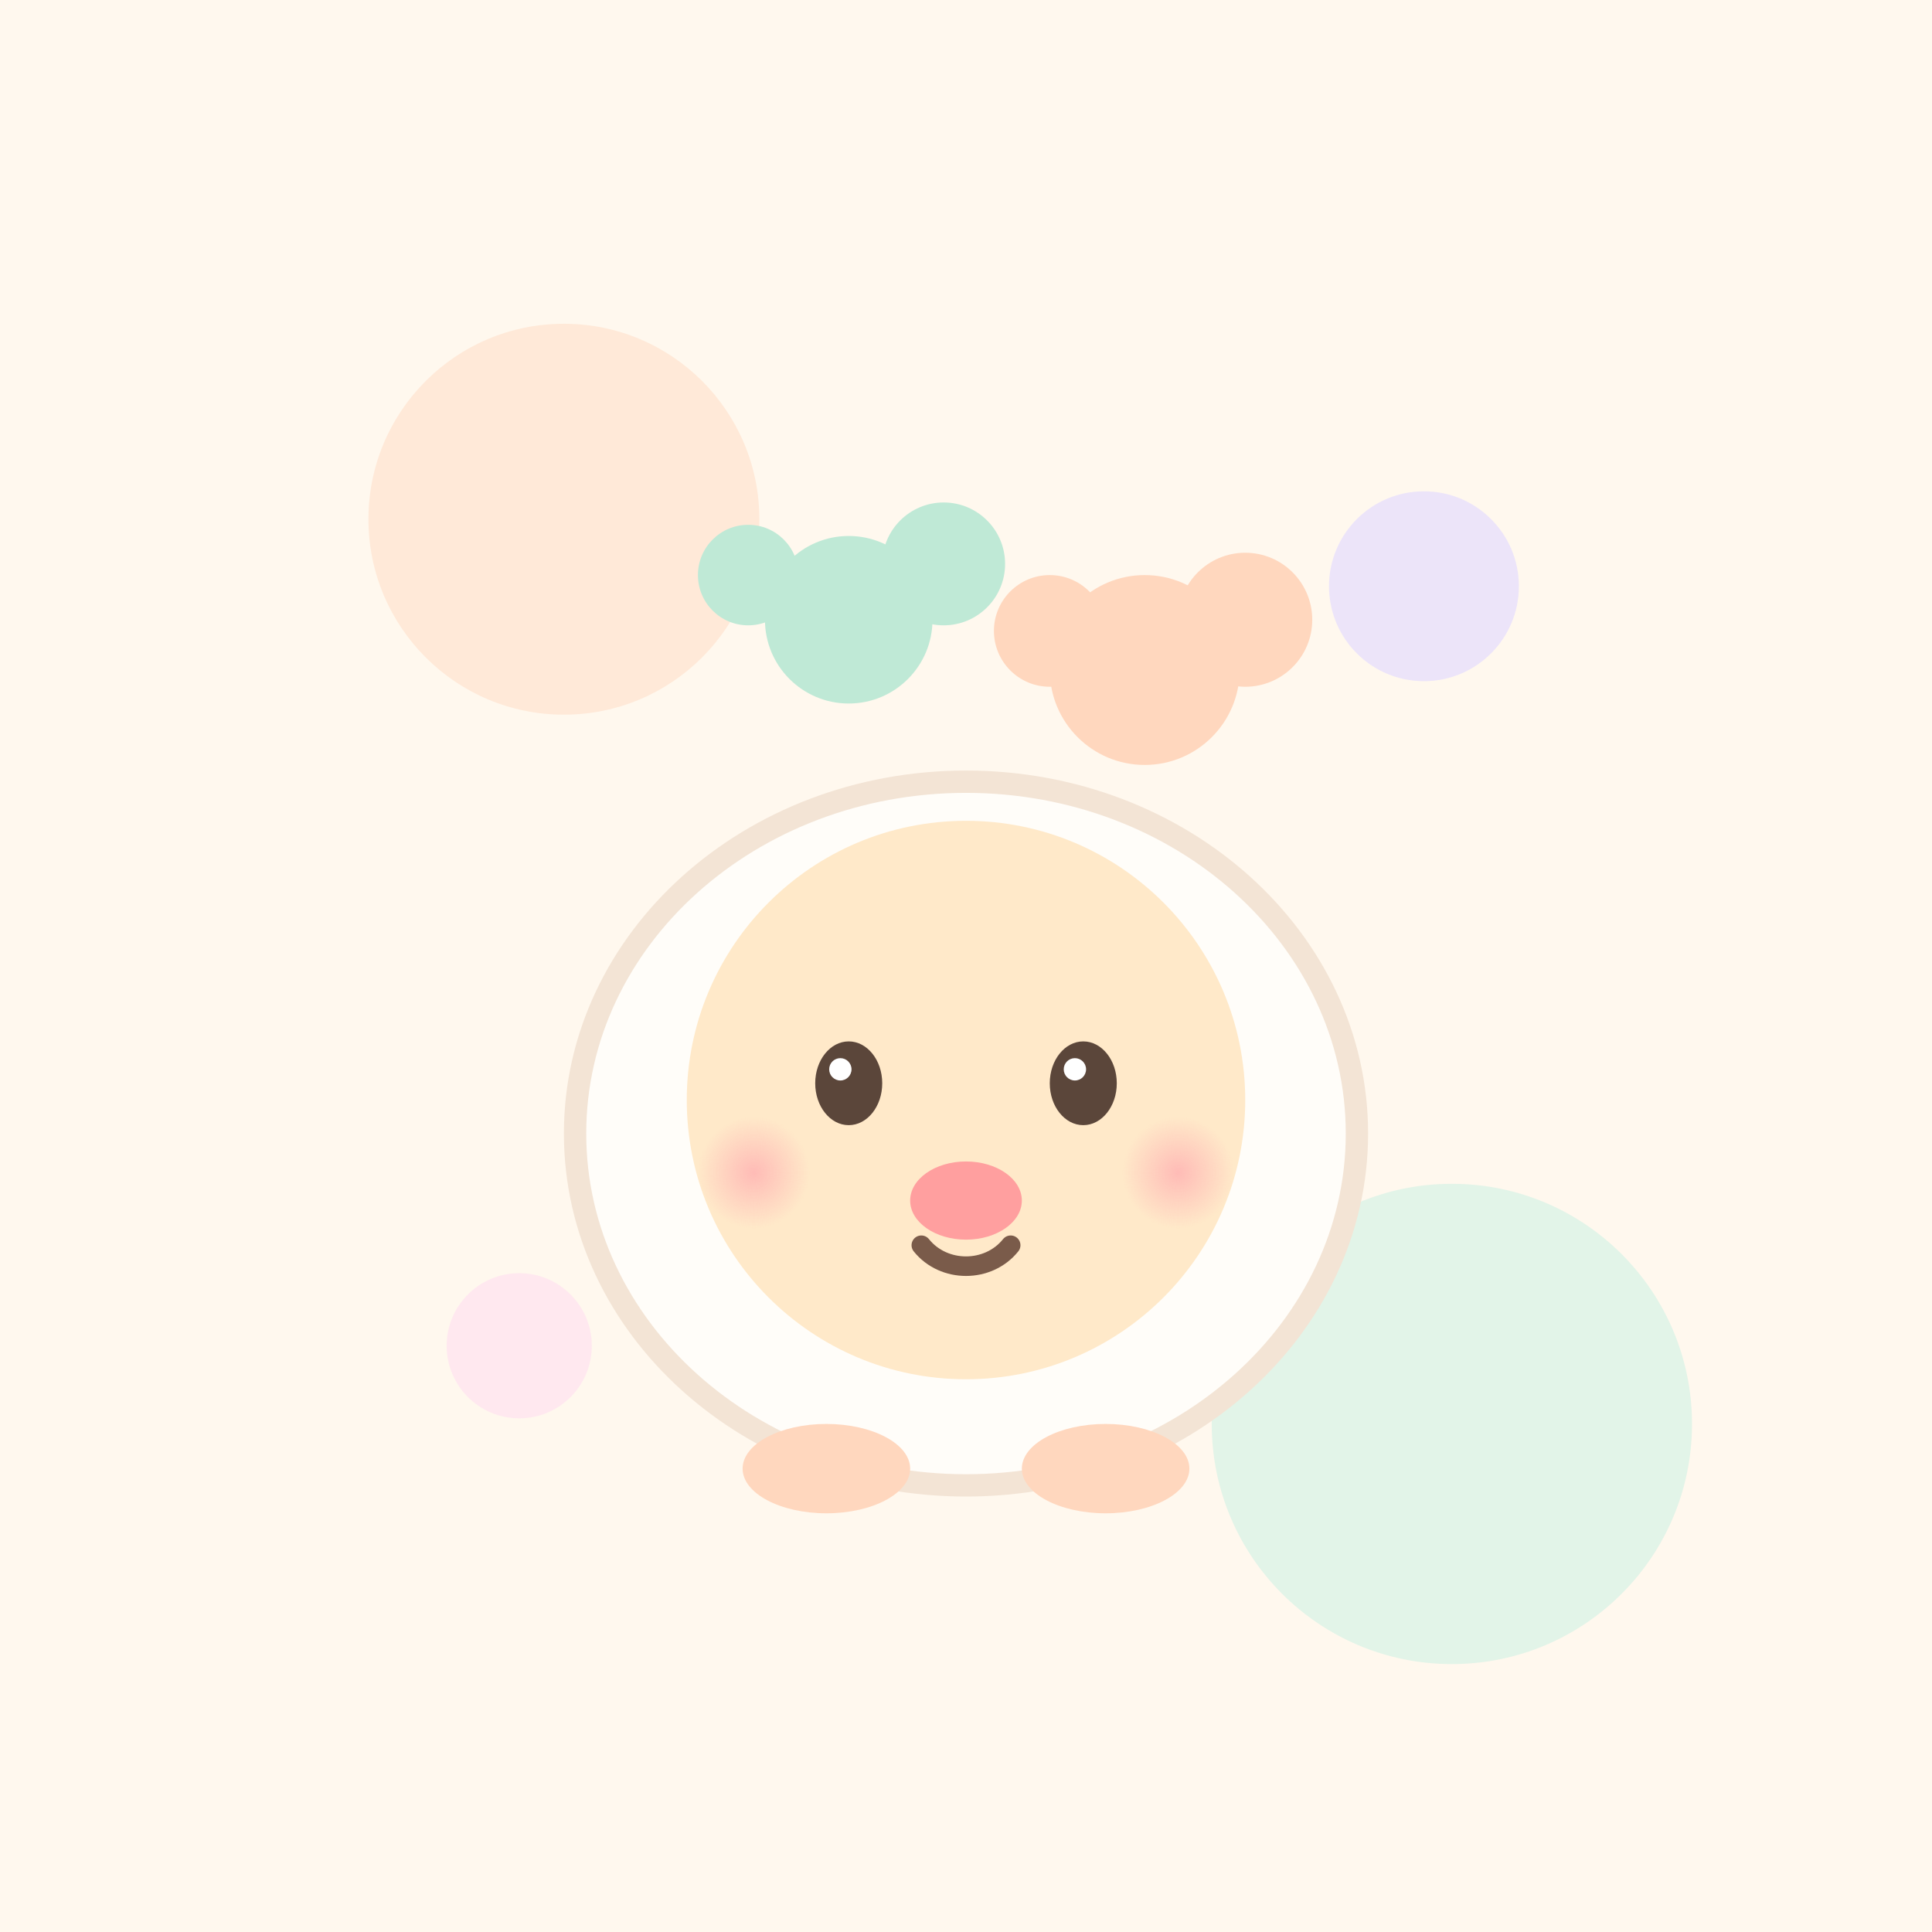
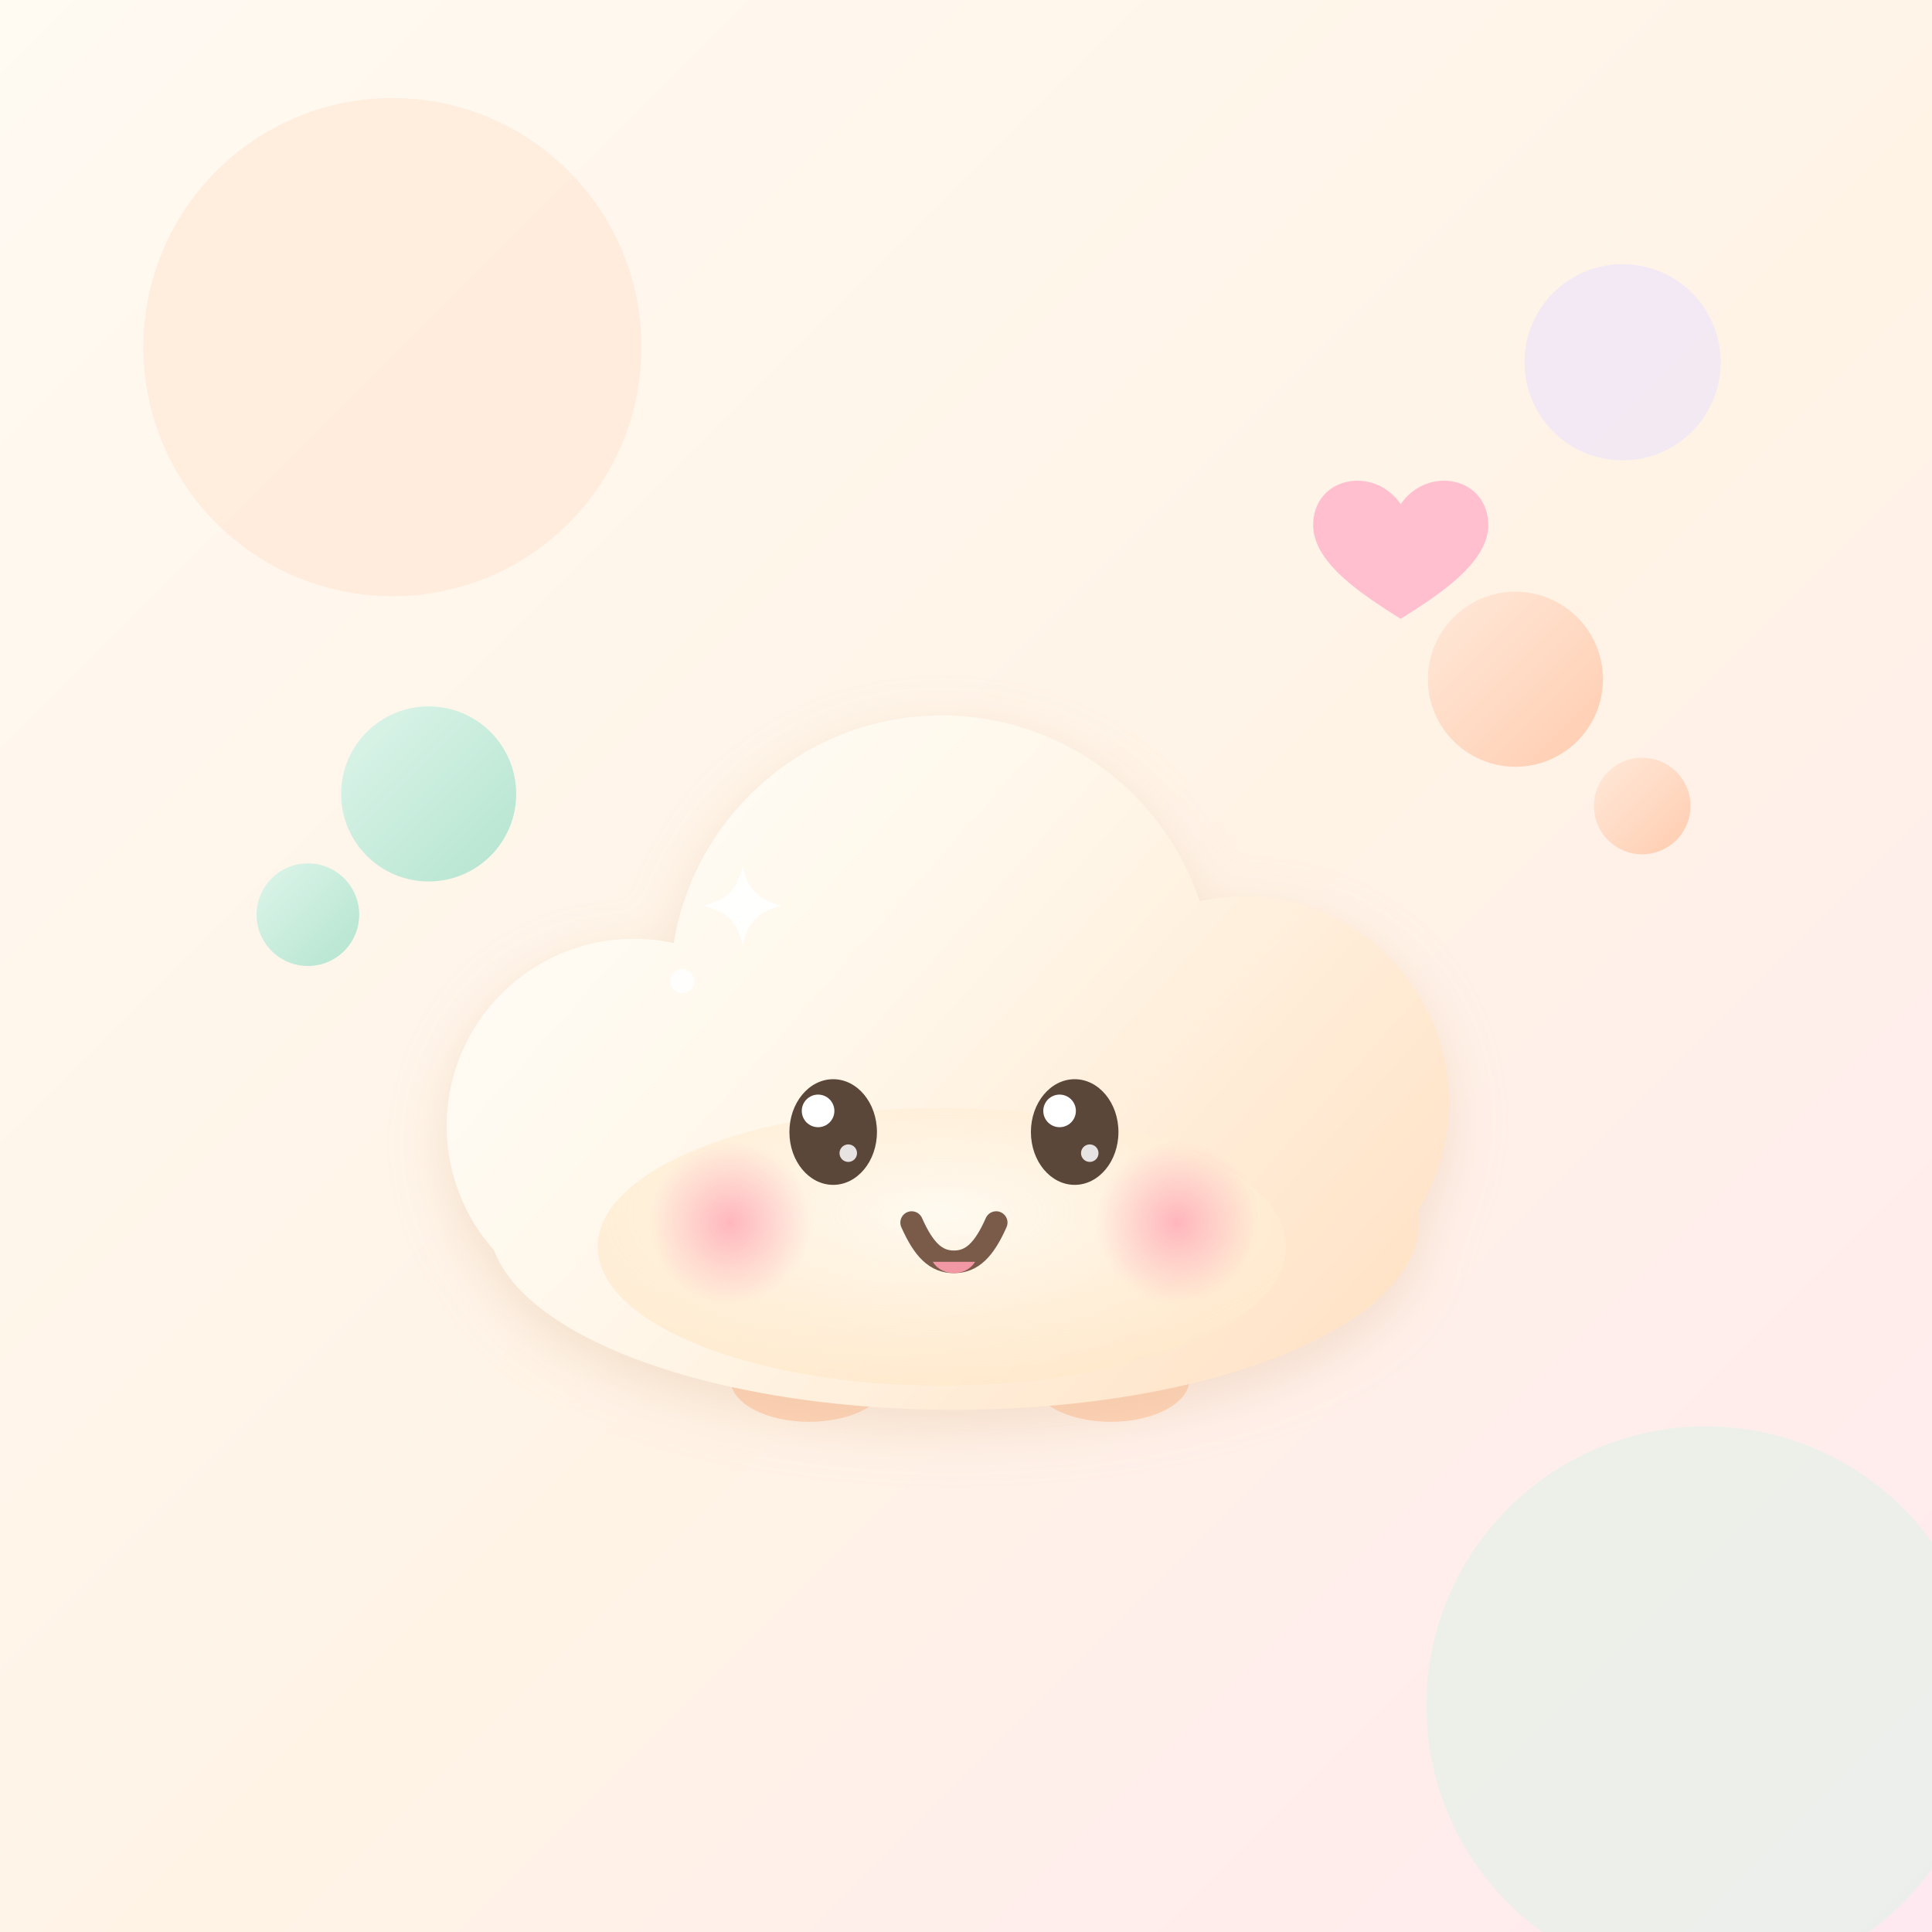
<svg xmlns="http://www.w3.org/2000/svg" viewBox="0 0 512 512" width="512" height="512">
  <defs>
-     <radialGradient id="cheek" cx="0.5" cy="0.5" r="0.5">
-       <stop offset="0" stop-color="#FFB3B3" stop-opacity=".85" />
-       <stop offset="1" stop-color="#FFB3B3" stop-opacity="0" />
-     </radialGradient>
+     <linearGradient id="ic-bg" x1="0" y1="0" x2="1" y2="1">
+       <stop offset="0" stop-color="#FFFAF2" />
+       <stop offset=".55" stop-color="#FFF3E6" />
+       <stop offset="1" stop-color="#FFE9F0" />
+     </linearGradient>
  </defs>
-   <rect width="512" height="512" fill="#FFF8EE" />
-   <g transform="translate(256,256) scale(0.74) translate(-256,-256)">
+   <rect width="512" height="512" rx="0" fill="url(#ic-bg)" />
+   <circle cx="104" cy="92" r="66" fill="#FFE3CF" opacity=".55" />
+   <circle cx="452" cy="452" r="74" fill="#DDF3E7" opacity=".55" />
+   <circle cx="430" cy="96" r="26" fill="#ECE4FB" opacity=".65" />
+   <g transform="translate(48 60) scale(0.8)">
    <defs>
-       <linearGradient id="bg" x1="0" y1="0" x2="1" y2="1">
-         <stop offset="0" stop-color="#FFF9F0" />
-         <stop offset="1" stop-color="#FFEEDF" />
+       <linearGradient id="bb-bod" gradientUnits="userSpaceOnUse" x1="120" y1="150" x2="400" y2="400">
+         <stop offset="0" stop-color="#FFFEFA" />
+         <stop offset=".45" stop-color="#FFF6E8" />
+         <stop offset="1" stop-color="#FFE0C2" />
      </linearGradient>
-       <radialGradient id="cheek" cx="0.5" cy="0.5" r="0.5">
-         <stop offset="0" stop-color="#FFB3B3" stop-opacity=".85" />
-         <stop offset="1" stop-color="#FFB3B3" stop-opacity="0" />
+       <radialGradient id="bb-belly" cx=".5" cy=".38" r=".62">
+         <stop offset="0" stop-color="#FFFAF0" />
+         <stop offset="1" stop-color="#FFE9CB" stop-opacity=".75" />
      </radialGradient>
+       <radialGradient id="bb-cheek" cx=".5" cy=".5" r=".5">
+         <stop offset="0" stop-color="#FF9FB1" stop-opacity=".72" />
+         <stop offset="1" stop-color="#FF9FB1" stop-opacity="0" />
+       </radialGradient>
+       <linearGradient id="bb-mint" x1="0" y1="0" x2="1" y2="1">
+         <stop offset="0" stop-color="#DDF5EA" />
+         <stop offset="1" stop-color="#B4E4D0" />
+       </linearGradient>
+       <linearGradient id="bb-peach" x1="0" y1="0" x2="1" y2="1">
+         <stop offset="0" stop-color="#FFE9DA" />
+         <stop offset="1" stop-color="#FFCCAF" />
+       </linearGradient>
+       <filter id="bb-soft" x="-20%" y="-20%" width="140%" height="140%">
+         <feDropShadow dx="0" dy="6" stdDeviation="9" flood-color="#E3BE9C" flood-opacity=".38" />
+       </filter>
    </defs>
-     <rect width="512" height="512" fill="#FFF8EE" />
-     <circle cx="112" cy="96" r="70" fill="#FFE3CF" opacity=".7" />
-     <circle cx="430" cy="420" r="86" fill="#DDF3E7" opacity=".85" />
-     <circle cx="420" cy="120" r="34" fill="#EAE2FB" opacity=".9" />
-     <circle cx="96" cy="392" r="26" fill="#FFE7EF" opacity=".9" />
-     <g fill="#BFE9D6">
-       <circle cx="214" cy="132" r="30" />
-       <circle cx="248" cy="112" r="22" />
-       <circle cx="178" cy="116" r="18" />
+     <g>
+       <circle cx="82" cy="188" r="29" fill="url(#bb-mint)" />
+       <circle cx="42" cy="228" r="17" fill="url(#bb-mint)" />
+       <circle cx="442" cy="150" r="29" fill="url(#bb-peach)" />
+       <circle cx="484" cy="192" r="16" fill="url(#bb-peach)" />
    </g>
-     <g fill="#FFD7BE">
-       <circle cx="320" cy="150" r="34" />
-       <circle cx="356" cy="132" r="24" />
-       <circle cx="286" cy="136" r="20" />
+     <ellipse cx="208" cy="382" rx="26" ry="14" fill="#FFD3B6" />
+     <ellipse cx="308" cy="382" rx="26" ry="14" fill="#FFD3B6" />
+     <g filter="url(#bb-soft)">
+       <g fill="url(#bb-bod)">
+         <circle cx="150" cy="298" r="62" />
+         <circle cx="252" cy="252" r="90" />
+         <circle cx="352" cy="290" r="68" />
+         <ellipse cx="256" cy="330" rx="154" ry="62" />
+       </g>
    </g>
-     <ellipse cx="256" cy="316" rx="140" ry="126" fill="#FFFDF9" />
-     <ellipse cx="256" cy="316" rx="140" ry="126" fill="none" stroke="#F3E4D5" stroke-width="8" />
-     <circle cx="256" cy="304" r="100" fill="#FFE9C9" />
-     <ellipse cx="214" cy="298" rx="12" ry="15" fill="#5B463A" />
-     <ellipse cx="298" cy="298" rx="12" ry="15" fill="#5B463A" />
-     <circle cx="211" cy="293" r="4" fill="#fff" />
-     <circle cx="295" cy="293" r="4" fill="#fff" />
-     <ellipse cx="256" cy="340" rx="20" ry="14" fill="#FF9F9F" />
-     <circle cx="180" cy="330" r="20" fill="url(#cheek)" />
-     <circle cx="332" cy="330" r="20" fill="url(#cheek)" />
-     <path d="M240 356c8 10 24 10 32 0" fill="none" stroke="#7A5B4A" stroke-width="7" stroke-linecap="round" />
-     <ellipse cx="206" cy="436" rx="30" ry="16" fill="#FFD7BE" />
-     <ellipse cx="306" cy="436" rx="30" ry="16" fill="#FFD7BE" />
+     <ellipse cx="252" cy="338" rx="114" ry="46" fill="url(#bb-belly)" />
+     <path d="M186 212c2 8 5 11 13 13-8 2-11 5-13 13-2-8-5-11-13-13 8-2 11-5 13-13z" fill="#FFFFFF" opacity=".95" />
+     <circle cx="166" cy="250" r="4" fill="#FFFFFF" opacity=".85" />
+     <circle cx="182" cy="330" r="27" fill="url(#bb-cheek)" />
+     <circle cx="330" cy="330" r="27" fill="url(#bb-cheek)" />
+     <ellipse cx="216" cy="300" rx="14.5" ry="17.5" fill="#5B463A" />
+     <ellipse cx="296" cy="300" rx="14.5" ry="17.5" fill="#5B463A" />
+     <circle cx="211" cy="293" r="5.4" fill="#FFFFFF" />
+     <circle cx="291" cy="293" r="5.4" fill="#FFFFFF" />
+     <circle cx="221" cy="307" r="2.9" fill="#FFFFFF" opacity=".85" />
+     <circle cx="301" cy="307" r="2.9" fill="#FFFFFF" opacity=".85" />
+     <path d="M242 330c4 9 8 13 14 13s10-4 14-13" fill="none" stroke="#7A5B4A" stroke-width="7.5" stroke-linecap="round" />
+     <path d="M249 343c3 5 11 5 14 0" fill="#FF9DAE" opacity=".9" />
+     <path d="M404 92c-9-13-29-9-29 7 0 13 18 24 29 31 11-7 29-18 29-31 0-16-20-20-29-7z" fill="#FFBFCE" />
  </g>
</svg>
